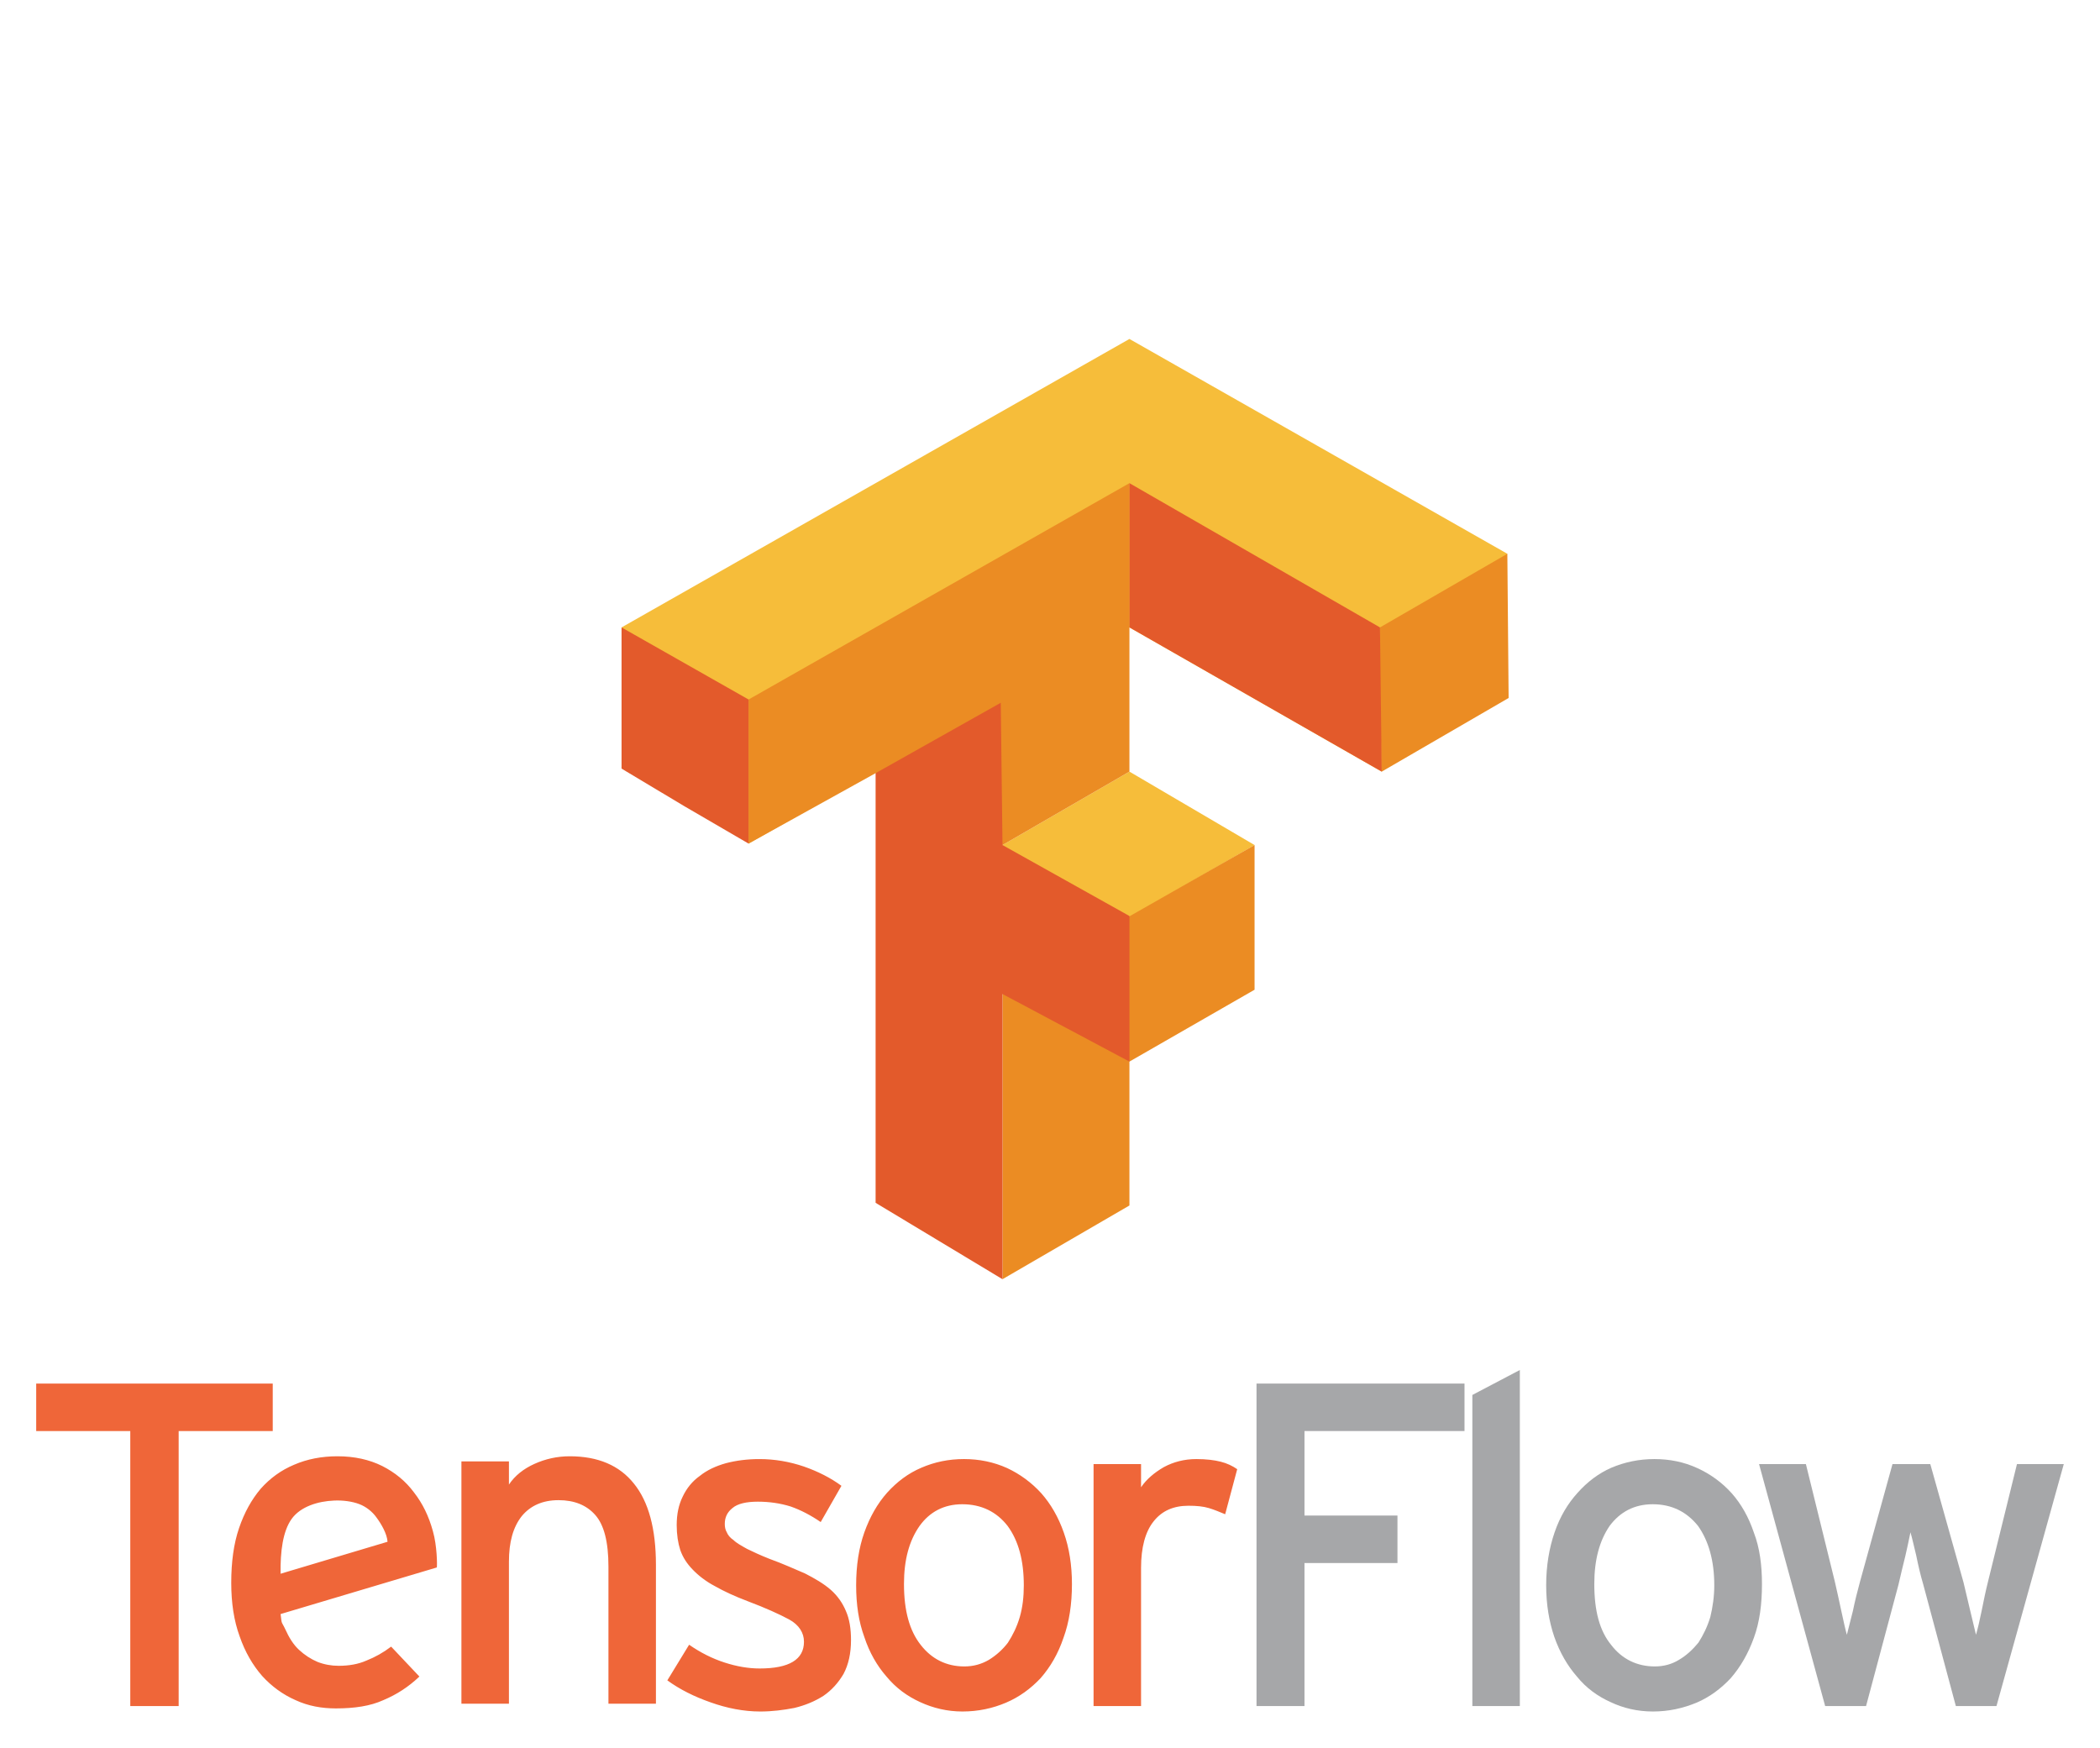
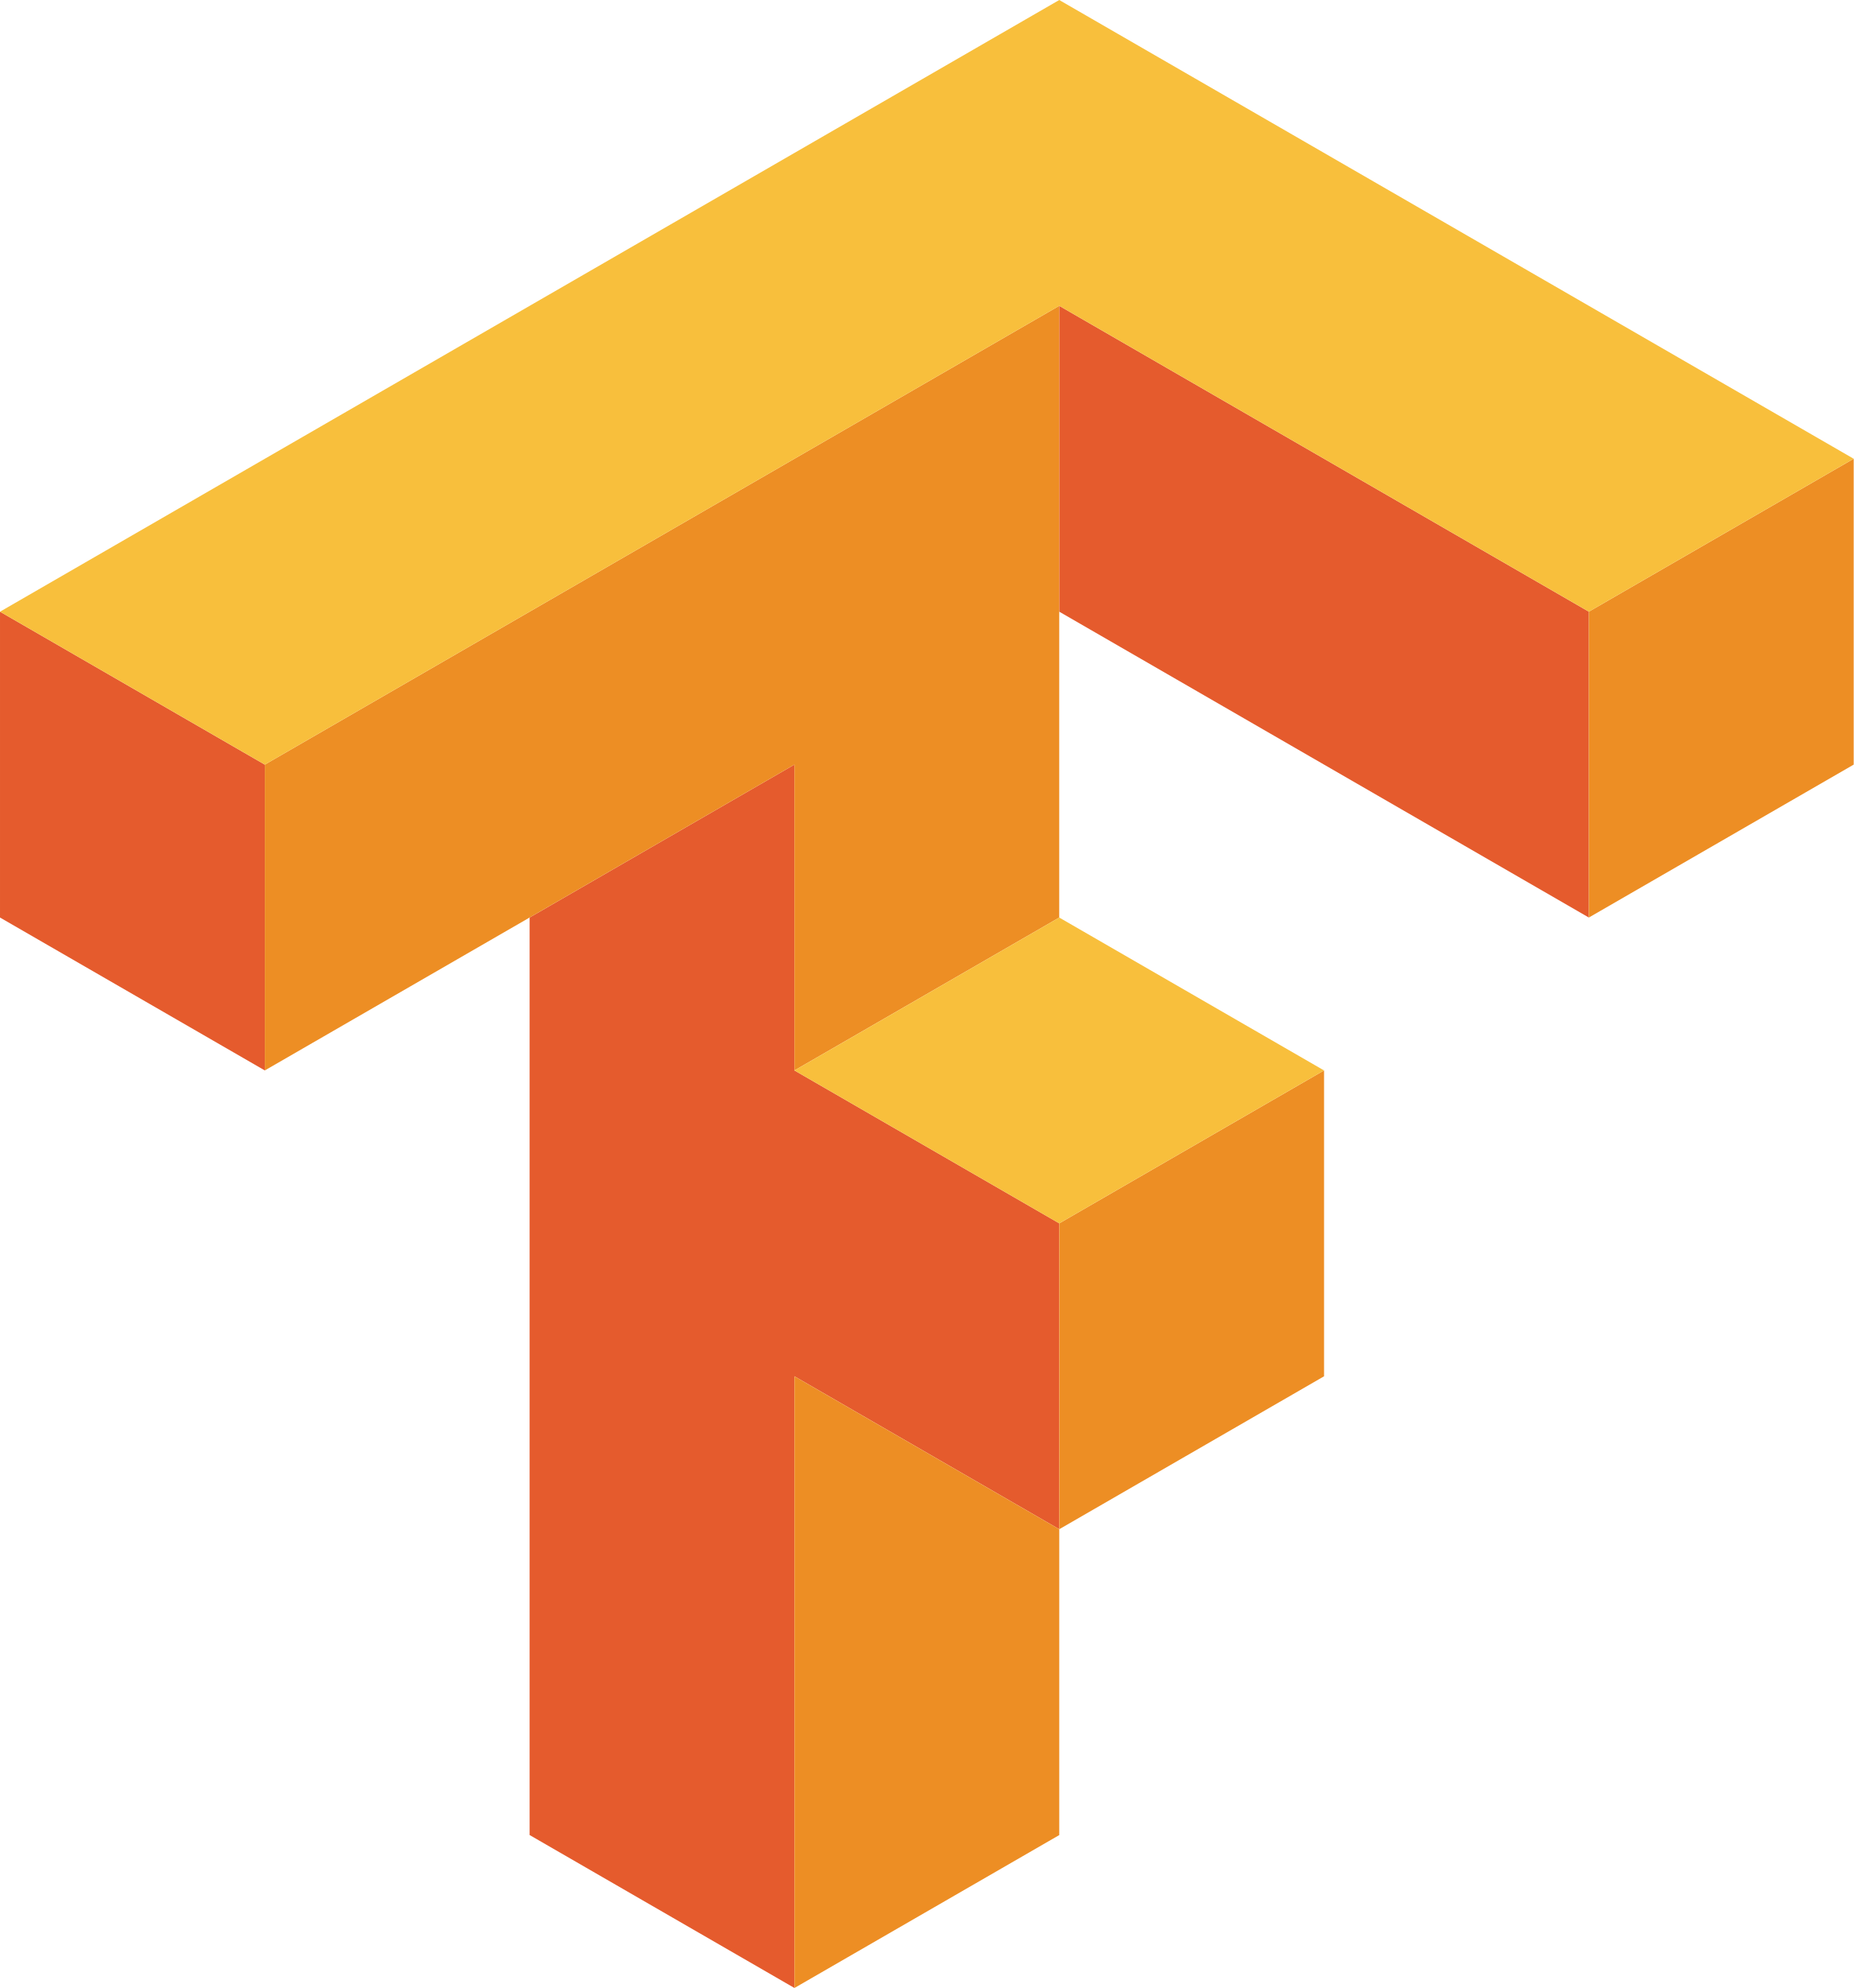
- <svg xmlns="http://www.w3.org/2000/svg" enable-background="new 0 0 500 500" height="289.627" viewBox="0 0 348 289.627" width="348">
-   <filter id="a" color-interpolation-filters="sRGB" height="1.126" width="1.254" x="-.127" y="-.063">
-     <feGaussianBlur stdDeviation="4.108" />
-   </filter>
-   <filter id="b" color-interpolation-filters="sRGB" height="1.114" width="1.195" x="-.097" y="-.057">
-     <feGaussianBlur stdDeviation="4.003" />
-   </filter>
-   <g transform="translate(-77 -105.1242)">
-     <path d="m243.128 245.165l21.036-12.168 20.736 12.168-20.736 11.974-21.036-11.688z" fill="#f6bd3a" />
-     <path d="m180 209.098l84.164-47.803 62.625 35.6-20.818 36.101-41.807-23.898-63.113 35.825z" fill="#f6bd3a" />
-     <path d="m243.128 292.969v-23.83l20.749-12 21.023-11.974v23.974l-20.736 11.91v23.845l-21.036 12.217zm0-47.804l-21.028-11.914-21.049 11.671v-23.878l63.113-35.852v47.803zm62.556-24.12v-11.947l21.105-12.203.211 23.899-21.029 12.202z" fill="#eb8c23" />
-     <path d="m222.1 304.453v-71.202l20.741-11.667.287 23.581 21.036 11.758v24.126l-21.036-11.197v47.259zm-31.726-65.746l-10.374-6.211v-23.397l21.051 11.947v23.878zm73.79-29.609v-23.905l41.52 23.905.287 23.898z" fill="#e35a2b" />
-     <path d="m106.607 342.277v45.572h-8.018v-45.572h-15.589v-7.869h39.197v7.869z" fill="#ef6639" />
-     <path d="m148.737 358.865c.7 2.412.72 5.693.649 6.016l-25.888 7.721c.221 1.923.137 1.145.762 2.486.627 1.402 1.369 2.594 2.297 3.449.918.853 1.951 1.52 3.061 1.995 1.11.433 2.32.651 3.502.646 1.672 0 3.24-.261 4.609-.87 1.438-.566 2.775-1.313 4.088-2.31l4.684 4.959c-1.774 1.696-3.769 2.99-5.983 3.913-2.148.979-4.773 1.368-7.869 1.368-2.316 0-4.563-.39-6.669-1.368-2.107-.923-3.97-2.288-5.524-3.995-1.607-1.842-2.843-3.987-3.742-6.575-.947-2.586-1.393-5.542-1.393-8.866 0-3.467.409-6.491 1.294-9.081.885-2.588 2.067-4.717 3.584-6.513 1.55-1.747 3.405-3.095 5.54-3.983 2.163-.939 4.579-1.402 7.167-1.402 2.839 0 5.304.553 7.433 1.613 2.135 1.082 3.89 2.524 5.259 4.369 1.437 1.846 2.453 3.922 3.139 6.428zm-7.517 1.758c-.077-1.316-1.044-2.976-1.848-4.048-.677-.952-1.727-1.776-2.83-2.191-1.181-.457-2.768-.662-4.19-.588-2.629.103-5.541.98-7.017 3.033-1.476 2.054-1.895 5.427-1.838 9.091zm36.608 26.835v-22.718c0-4.119-.741-6.943-2.197-8.569-1.441-1.626-3.466-2.443-6.077-2.443-2.639 0-4.657.919-6.08 2.632-1.456 1.842-2.136 4.32-2.136 7.573v23.525h-7.875v-40.153h7.875v3.84c.984-1.478 2.432-2.623 4.242-3.436 1.81-.813 3.75-1.254 5.821-1.254 4.702 0 8.255 1.514 10.658 4.541 2.415 2.982 3.638 7.466 3.638 13.447v23.015zm40.196-10.565c0 2.219-.41 4.072-1.239 5.632-.849 1.446-1.964 2.7-3.341 3.639-1.402.889-2.974 1.553-4.784 1.993-1.81.35-3.682.594-5.672.594-2.764 0-5.52-.549-8.219-1.51-2.748-.961-5.115-2.147-7.181-3.65l3.609-5.906c1.892 1.313 3.833 2.291 5.863 2.947 2.012.656 3.97.99 5.821.99 4.891 0 7.348-1.477 7.348-4.433 0-1.483-.816-2.786-2.458-3.692-1.66-.889-3.938-1.922-6.884-3.031-2.141-.813-3.943-1.646-5.423-2.492-1.506-.789-2.76-1.779-3.685-2.75-.926-.96-1.608-1.977-2.048-3.232-.373-1.151-.593-2.569-.593-4.124 0-1.839.333-3.395.997-4.729.646-1.378 1.61-2.571 2.843-3.436 1.186-.957 2.654-1.633 4.326-2.102 1.698-.445 3.543-.682 5.538-.682 2.515 0 4.972.421 7.37 1.233 2.331.813 4.451 1.886 6.226 3.198l-3.436 6.006c-1.626-1.115-3.288-1.986-4.985-2.581-1.698-.527-3.508-.796-5.431-.796-1.922 0-3.344.334-4.176 1.035-.885.683-1.304 1.56-1.304 2.651 0 .462.087.985.307 1.333.189.477.557.965 1.145 1.348.521.513 1.312.932 2.236 1.455.925.455 2.196 1.051 3.698 1.644 2.267.818 4.225 1.717 5.906 2.429 1.646.842 3.102 1.694 4.248 2.691 1.145.998 1.987 2.223 2.533 3.535.585 1.312.845 2.941.845 4.793zm36.612-9.272c0 3.324-.444 6.298-1.401 8.92-.89 2.624-2.151 4.807-3.792 6.684-1.641 1.743-3.561 3.145-5.746 4.068-2.175.926-4.594 1.457-7.197 1.457-2.515 0-4.877-.564-7.02-1.557-2.142-.979-3.991-2.324-5.579-4.237-1.554-1.779-2.825-3.96-3.679-6.576-.92-2.516-1.347-5.327-1.347-8.54 0-3.279.445-6.201 1.364-8.788.927-2.587 2.167-4.752 3.77-6.562 1.641-1.811 3.494-3.211 5.673-4.137 2.178-.941 4.499-1.436 7.073-1.436 2.516 0 4.914.494 7.109 1.48 2.133.982 4.098 2.431 5.692 4.187 1.589 1.796 2.839 3.97 3.732 6.521.908 2.552 1.348 5.454 1.348 8.516zm-7.977.219c0-4.099-.871-7.368-2.681-9.839-1.811-2.335-4.339-3.596-7.519-3.596-3.027 0-5.392 1.261-7.074 3.596-1.733 2.471-2.583 5.633-2.583 9.62 0 4.479.939 7.779 2.784 10.106 1.81 2.326 4.251 3.556 7.22 3.556 1.48 0 2.833-.366 4.087-1.103 1.186-.737 2.255-1.681 3.132-2.832.825-1.282 1.489-2.624 1.969-4.259.476-1.646.665-3.365.665-5.249zm33.369-11.778c-.895-.369-1.771-.745-2.695-1.021-.915-.278-2.046-.389-3.375-.389-2.511 0-4.433.853-5.813 2.622-1.356 1.704-2.056 4.321-2.056 7.653v22.923h-7.87v-40.103h7.87v3.841c.903-1.33 2.195-2.421 3.785-3.342 1.59-.854 3.382-1.328 5.376-1.328 1.625 0 2.974.166 4.043.438 1.05.261 1.977.712 2.73 1.239z" fill="#ef6639" />
-     <path d="m293.171 342.277v13.999h15.409v7.869h-15.409v23.704h-7.949v-53.442h34.468v7.87zm27.818 45.573v-51.555l7.87-4.137v55.691h-7.87zm47.994-20.229c0 3.324-.378 6.298-1.341 8.92-.948 2.624-2.207 4.807-3.832 6.684-1.627 1.743-3.514 3.145-5.675 4.068-2.268.926-4.594 1.457-7.219 1.457-2.585 0-4.931-.564-7.021-1.557-2.166-.979-4.025-2.324-5.579-4.237-1.555-1.779-2.83-3.96-3.747-6.576-.853-2.516-1.346-5.327-1.346-8.54 0-3.279.511-6.201 1.4-8.788.889-2.587 2.175-4.752 3.824-6.562 1.62-1.811 3.469-3.211 5.581-4.137 2.245-.941 4.582-1.436 7.142-1.436 2.516 0 4.914.494 7.059 1.48 2.194.982 4.163 2.431 5.74 4.187 1.59 1.796 2.813 3.97 3.673 6.521.981 2.552 1.341 5.454 1.341 8.516zm-7.903.219c0-4.099-.944-7.368-2.688-9.839-1.877-2.335-4.337-3.596-7.517-3.596-3.028 0-5.409 1.261-7.142 3.596-1.685 2.471-2.535 5.633-2.535 9.62 0 4.479.891 7.779 2.804 10.106 1.779 2.326 4.25 3.556 7.234 3.556 1.452 0 2.818-.366 4.005-1.103 1.245-.737 2.254-1.681 3.205-2.832.818-1.282 1.482-2.624 1.978-4.259.393-1.646.656-3.365.656-5.249zm46.763 20.01h-6.731l-5.423-20.229c-.452-1.527-.803-3.064-1.14-4.709-.396-1.623-.674-2.899-.961-3.86-.259 1.298-.537 2.592-.835 3.881-.389 1.626-.812 3.251-1.148 4.797l-5.373 20.12h-6.776l-10.957-40.103h7.763l4.795 19.471c.368 1.601.732 3.247 1.078 4.882.368 1.646.629 2.959.917 3.938l.996-3.938c.339-1.635.746-3.281 1.187-4.882l5.378-19.471h6.264l5.497 19.578c.389 1.566.73 3.142 1.132 4.774.403 1.646.719 2.959.943 3.938.282-.979.602-2.308.938-3.969.319-1.604.656-3.25 1.057-4.851l4.797-19.471h7.759z" fill="#a6a7a9" />
+ <svg xmlns="http://www.w3.org/2000/svg" id="svg8" version="1.1" viewBox="0 0 30.311 32.5" height="122.834" width="114.561">
+   <defs id="defs2" />
+   <g transform="translate(-77.94253,-177)" id="layer1">
+     <g id="g4550">
+       <path style="fill:#e55b2d;fill-opacity:1" d="m 360.049,687.873 v 18.898 l 32.73,18.898 v -18.898 z m -65.463,18.898 v 18.898 l 16.365,9.447 V 716.221 Z m 49.096,9.449 -16.365,9.449 v 56.691 l 16.365,9.449 v -37.795 l 16.367,9.449 v -18.898 l -16.367,-9.449 z" transform="scale(0.2645833)" id="path4508" />
+       <path style="fill:#ed8e24;fill-opacity:1" d="m 360.049,687.873 -49.098,28.348 v 18.896 l 32.73,-18.896 v 18.896 l 16.367,-9.447 z m 49.098,9.449 -16.367,9.449 v 18.898 l 16.367,-9.449 z m -32.732,37.795 -16.365,9.449 v 18.898 l 16.365,-9.449 z m -16.365,28.348 -16.367,-9.449 v 37.795 l 16.367,-9.449 z" transform="scale(0.2645833)" id="path4491" />
+       <path style="fill:#f8bf3c;fill-opacity:1" d="m 360.049,668.977 -65.463,37.795 16.365,9.449 49.098,-28.348 32.73,18.898 16.367,-9.449 z m 0,56.693 -16.367,9.447 16.367,9.449 16.365,-9.449 z" transform="scale(0.2645833)" id="path4506" />
+     </g>
  </g>
</svg>
